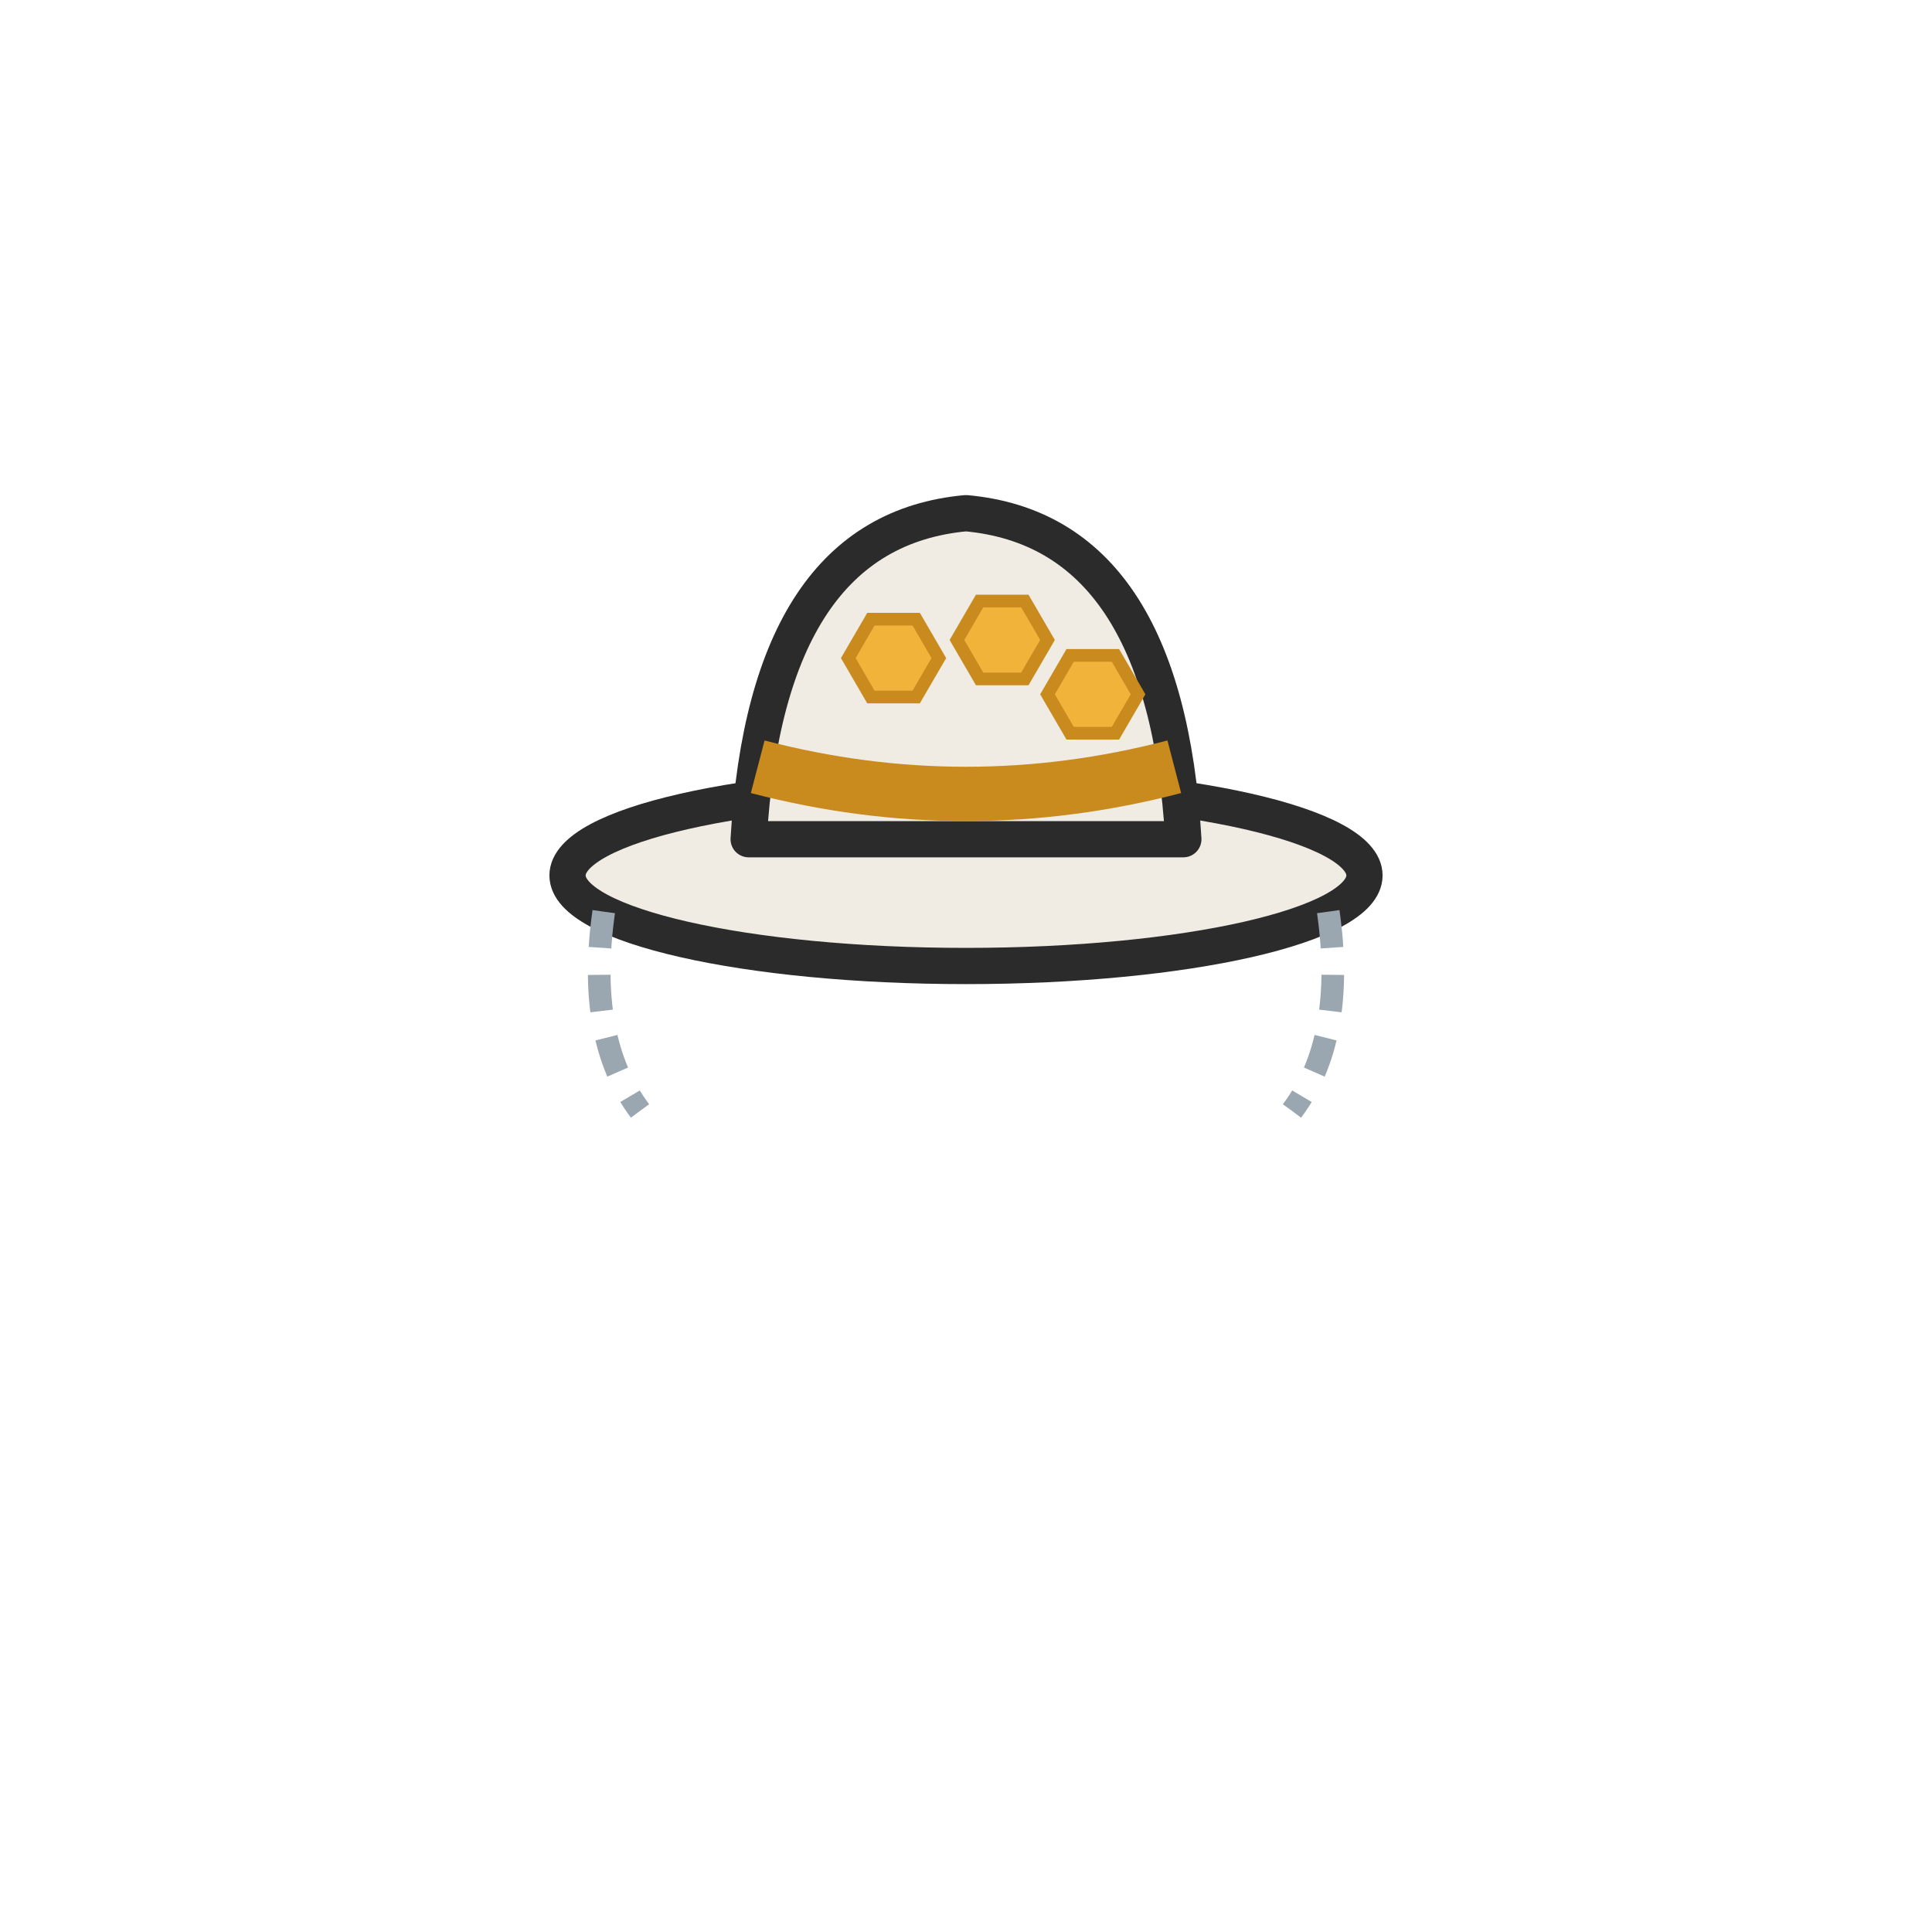
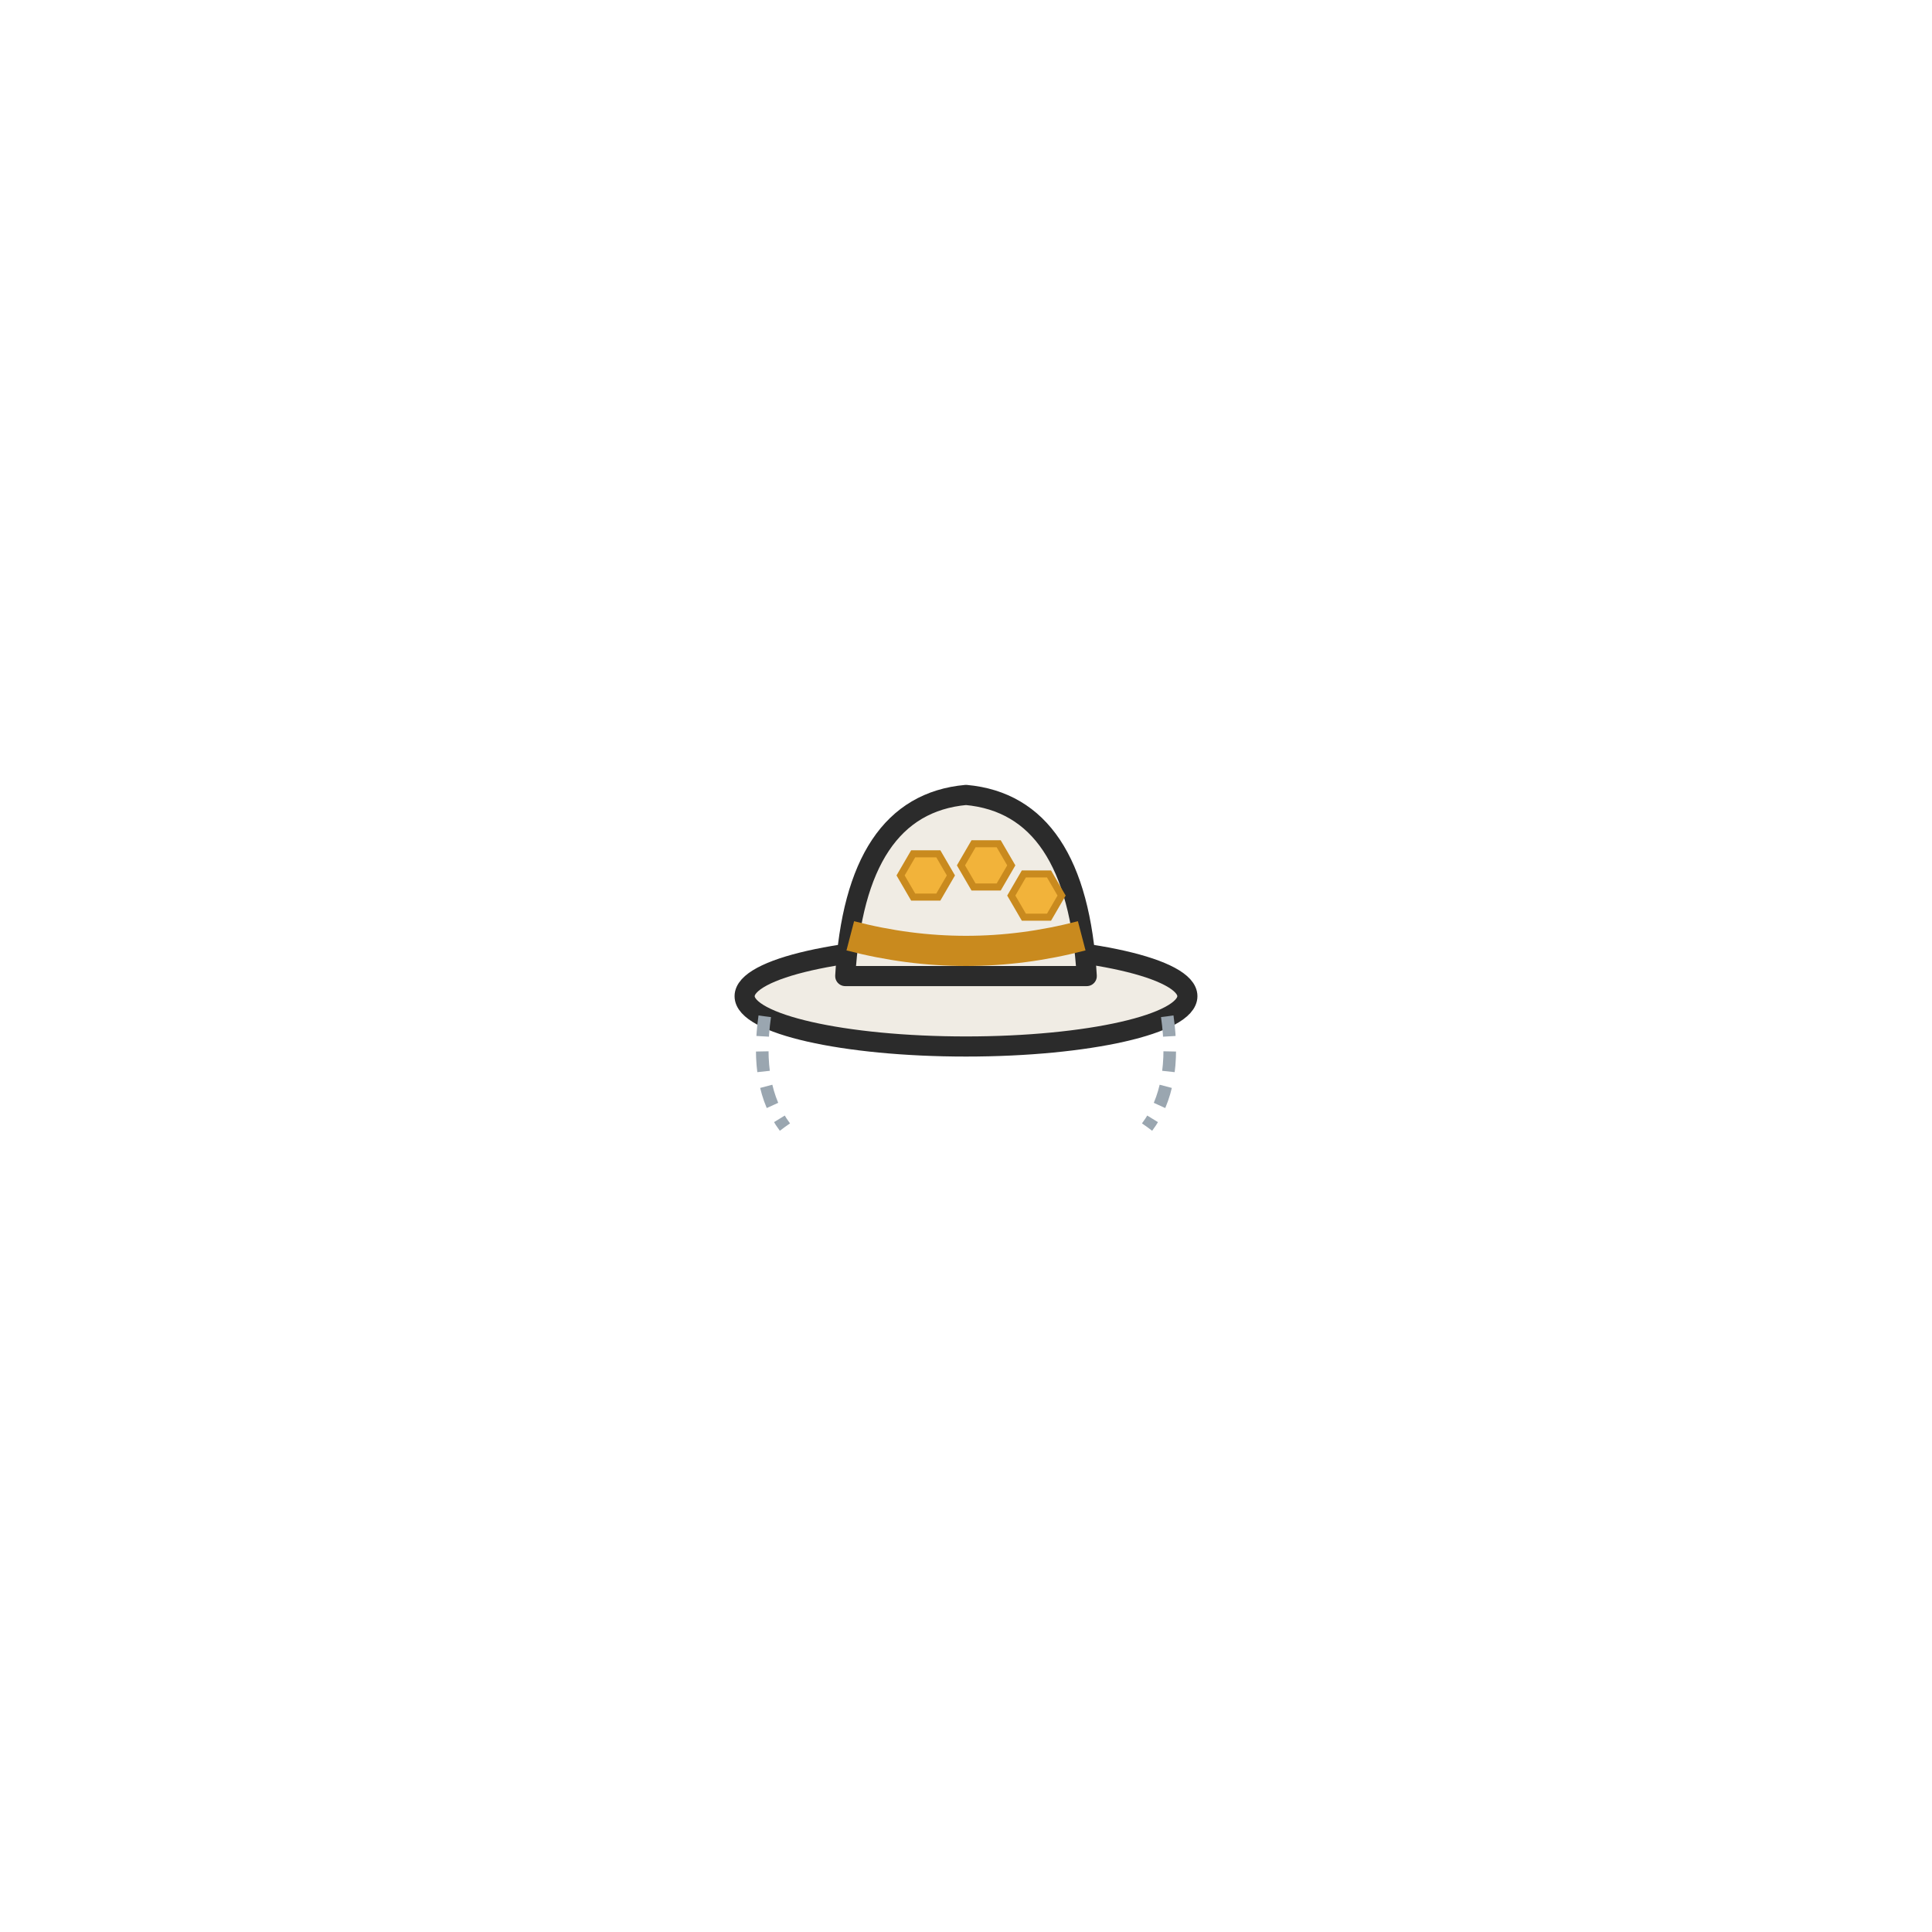
<svg xmlns="http://www.w3.org/2000/svg" viewBox="-48 -48 96 96">
  <g id="">
-     <g transform="translate(0,0) scale(0.45)">
+     <g transform="translate(0,4) scale(0.25)">
      <ellipse cx="0" cy="-10" rx="44" ry="10" fill="#f0ece4" stroke="#2b2b2b" stroke-width="4" stroke-linejoin="round" stroke-linecap="round" />
      <path d="M -24,-14 Q -22,-48 0,-50 Q 22,-48 24,-14 Z" fill="#f0ece4" stroke="#2b2b2b" stroke-width="4" stroke-linejoin="round" stroke-linecap="round" />
      <path d="M -23,-22 Q 0,-16 23,-22" fill="none" stroke="#c98a1e" stroke-width="6" />
      <polygon points="-3.0,-34.0 -5.5,-29.7 -10.5,-29.7 -13.0,-34.0 -10.5,-38.3 -5.5,-38.3" fill="#f2b33a" stroke="#c98a1e" stroke-width="1.4" />
      <polygon points="9.0,-36.0 6.5,-31.7 1.5,-31.7 -1.0,-36.0 1.5,-40.3 6.5,-40.3" fill="#f2b33a" stroke="#c98a1e" stroke-width="1.4" />
      <polygon points="19.0,-30.0 16.5,-25.7 11.5,-25.7 9.0,-30.0 11.5,-34.3 16.5,-34.3" fill="#f2b33a" stroke="#c98a1e" stroke-width="1.4" />
      <path d="M -40,-6 Q -42,8 -36,16 M 40,-6 Q 42,8 36,16" fill="none" stroke="#9aa6b0" stroke-width="2.5" stroke-dasharray="4 3" />
    </g>
  </g>
</svg>
